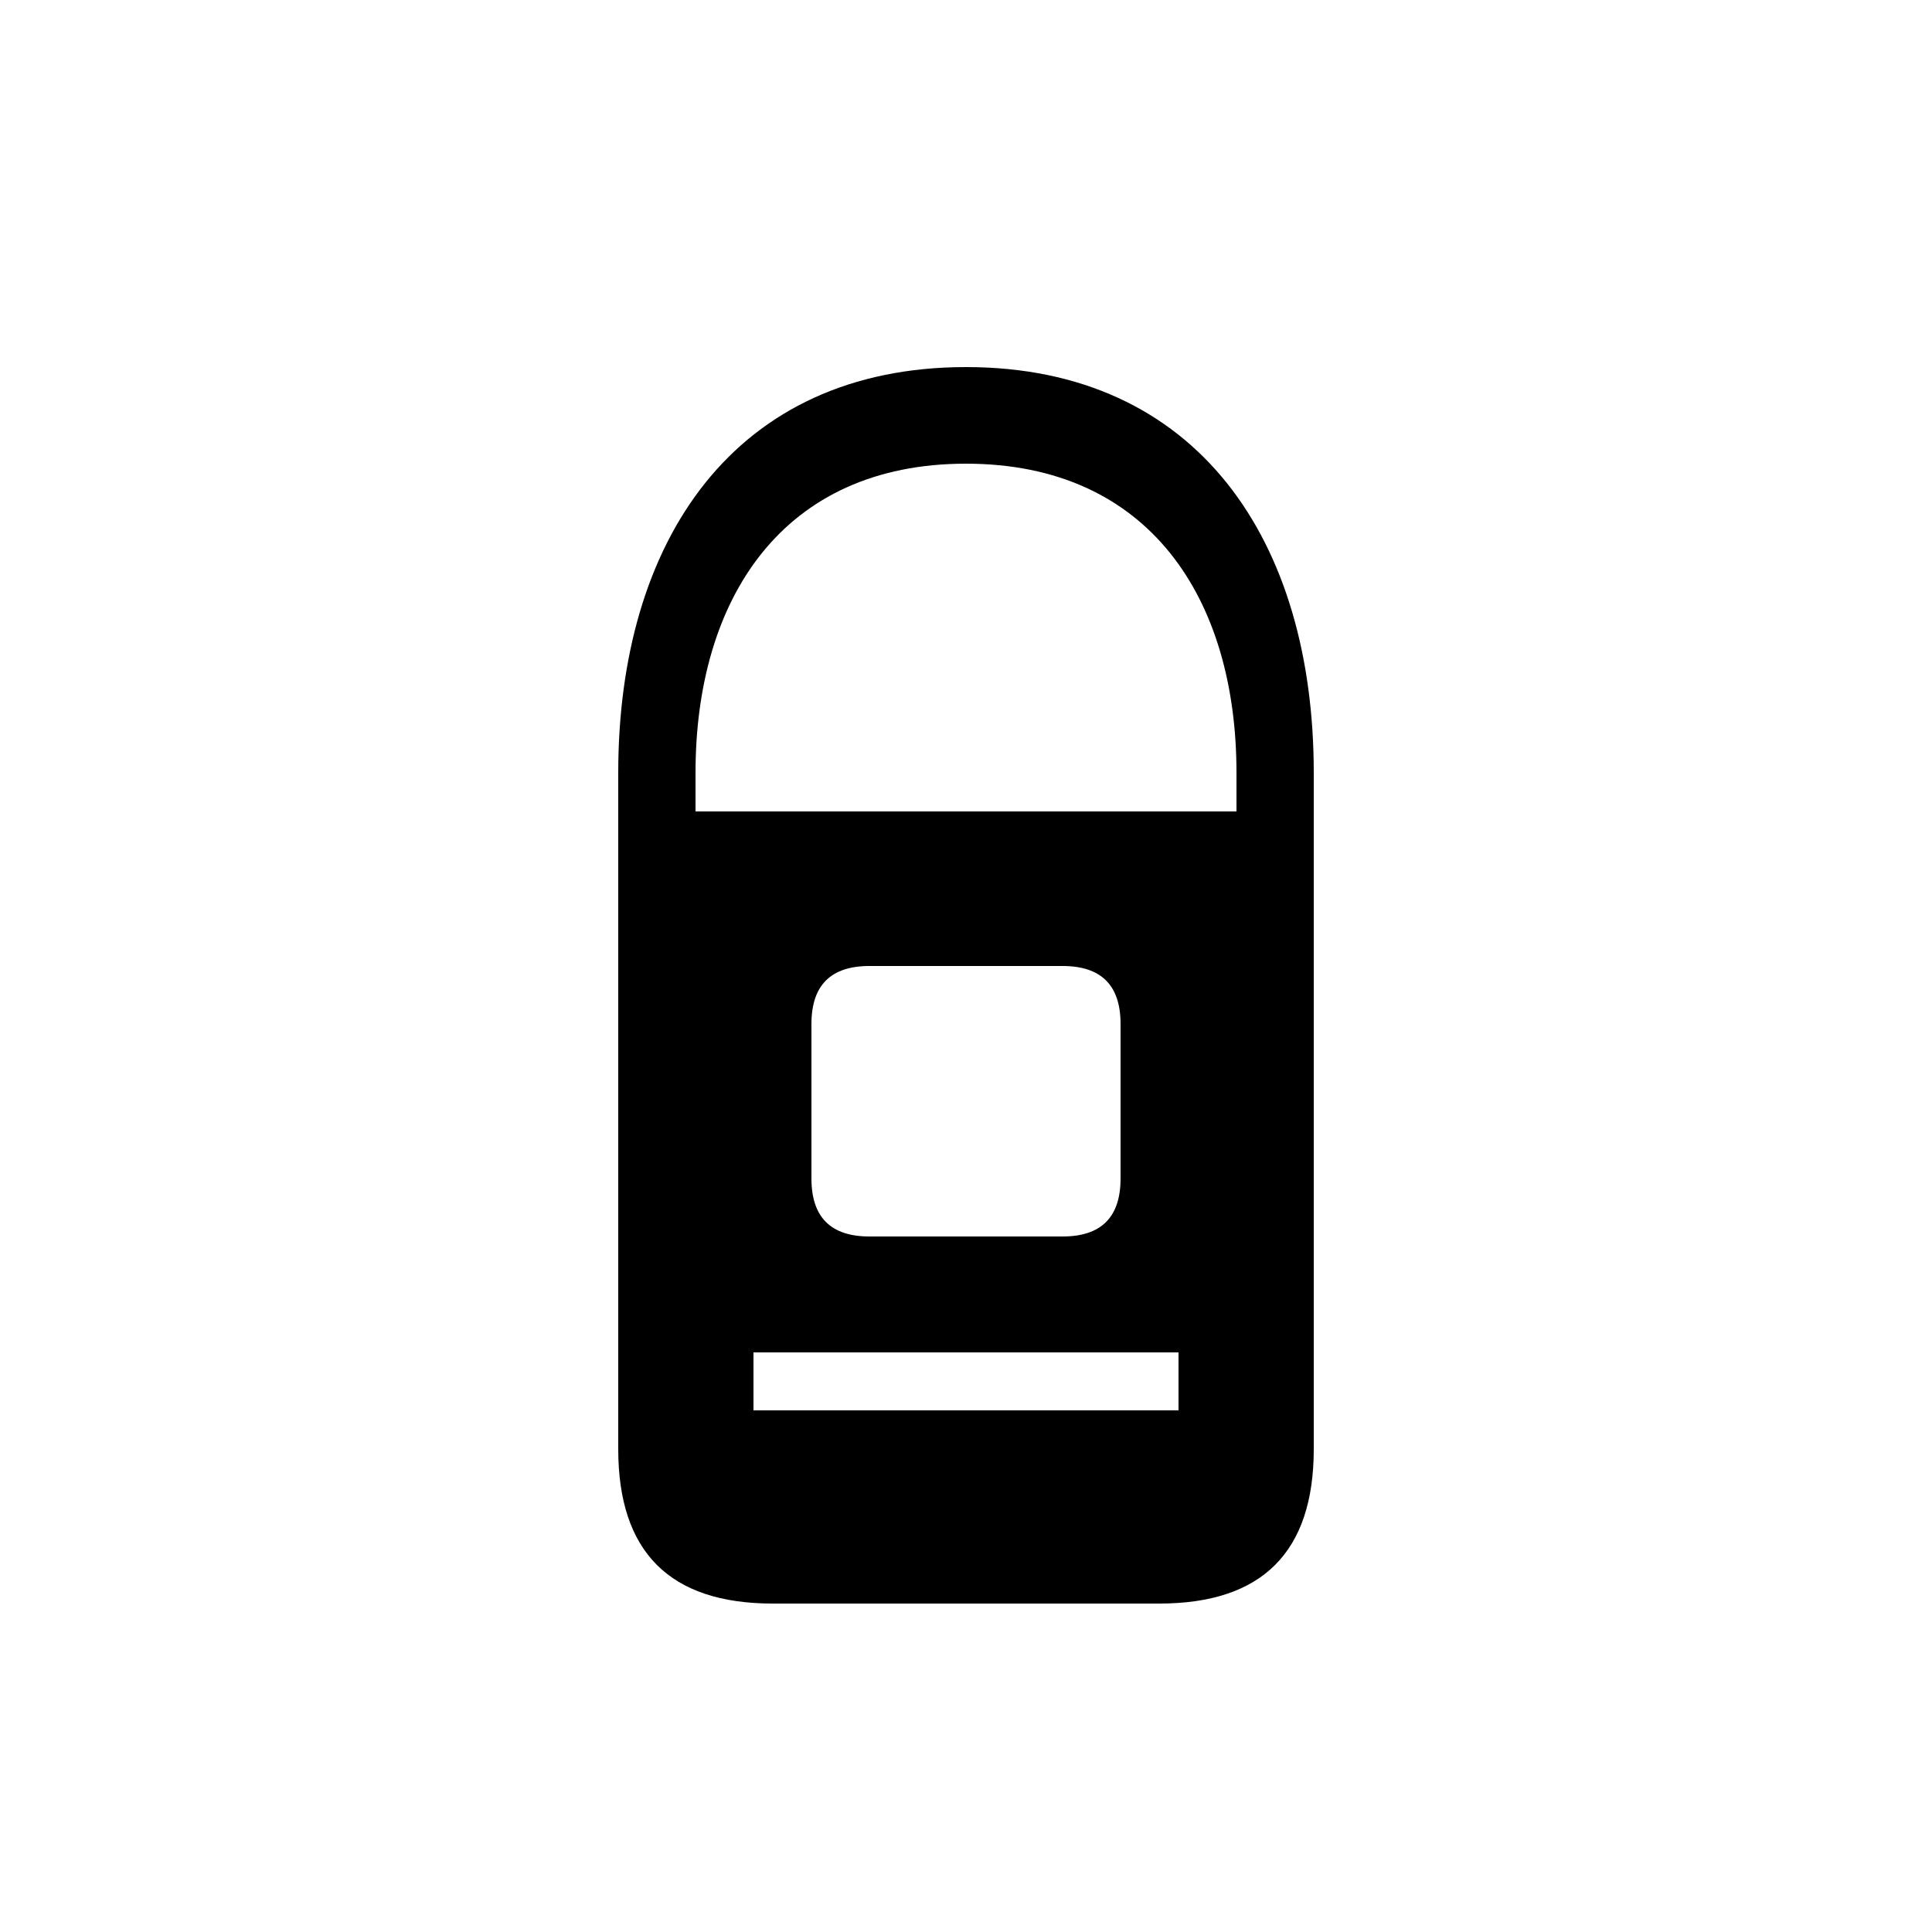
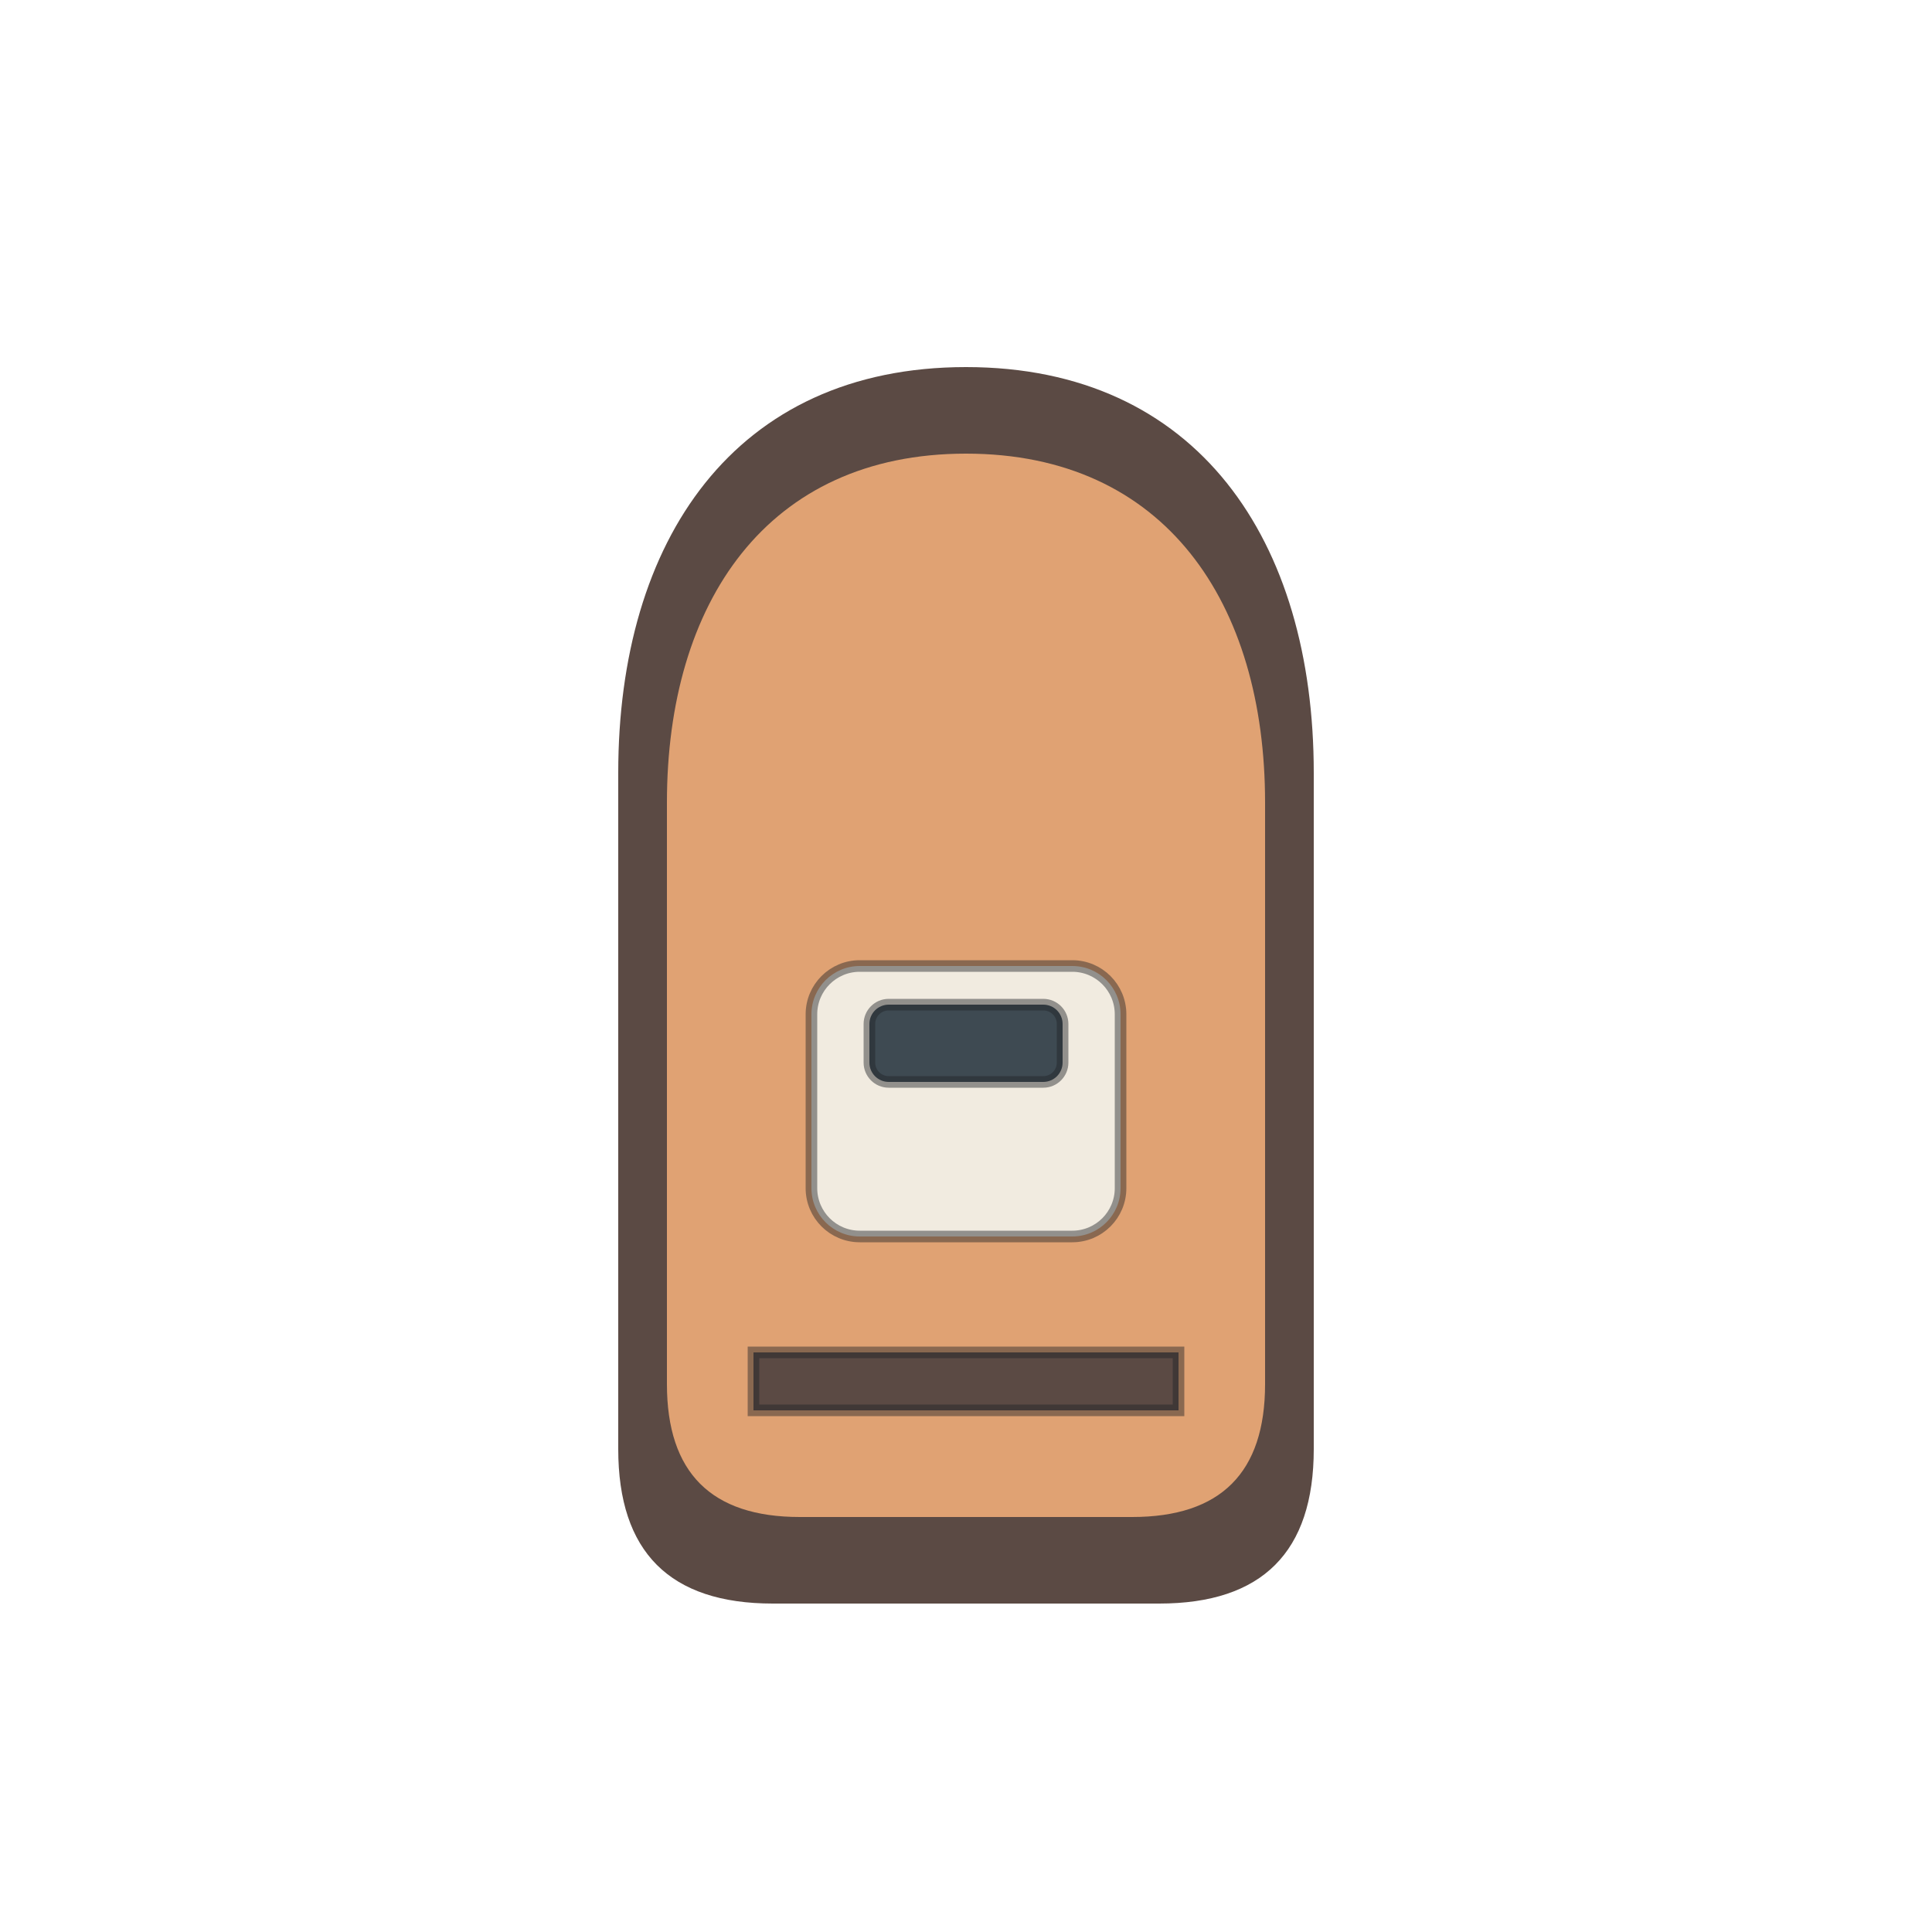
<svg xmlns="http://www.w3.org/2000/svg" viewBox="0 0 200 200">
-   <path fill-rule="evenodd" d="M100 38 C124 38 136 56 136 80 L136 150 Q136 166 120 166 L80 166 Q64 166 64 150 L64 80 C64 56 76 38 100 38 Z M100 48 C119 48 128 62 128 80 L128 84 L72 84 L72 80 C72 62 81 48 100 48 Z M90 100 H110 Q116 100 116 106 V122 Q116 128 110 128 H90 Q84 128 84 122 V106 Q84 100 90 100 Z M78 140 H122 V146 H78 Z" />
+   <path fill-rule="evenodd" fill="#5B4A44" d="M100 38 C124 38 136 56 136 80 L136 150 Q136 166 120 166 L80 166 Q64 166 64 150 L64 80 C64 56 76 38 100 38 Z" />
+   <g transform="translate(100 102) scale(0.86) translate(-100 -102)">
+     <path fill-rule="evenodd" fill="#E0A273" d="M100 38 C124 38 136 56 136 80 L136 150 Q136 166 120 166 L80 166 Q64 166 64 150 L64 80 C64 56 76 38 100 38 Z" />
+   </g>
+   <rect x="84" y="100" width="32" height="28" rx="5" fill="#F1EBE0" stroke="#1F2327" stroke-opacity="0.45" stroke-width="1.2" />
+   <rect x="90" y="104" width="20" height="8" rx="2" fill="#3E4A52" stroke="#1F2327" stroke-opacity="0.45" stroke-width="1.2" />
+   <rect x="78" y="140" width="44" height="6" rx="0" fill="#5B4A44" stroke="#1F2327" stroke-opacity="0.45" stroke-width="1.2" />
</svg>
